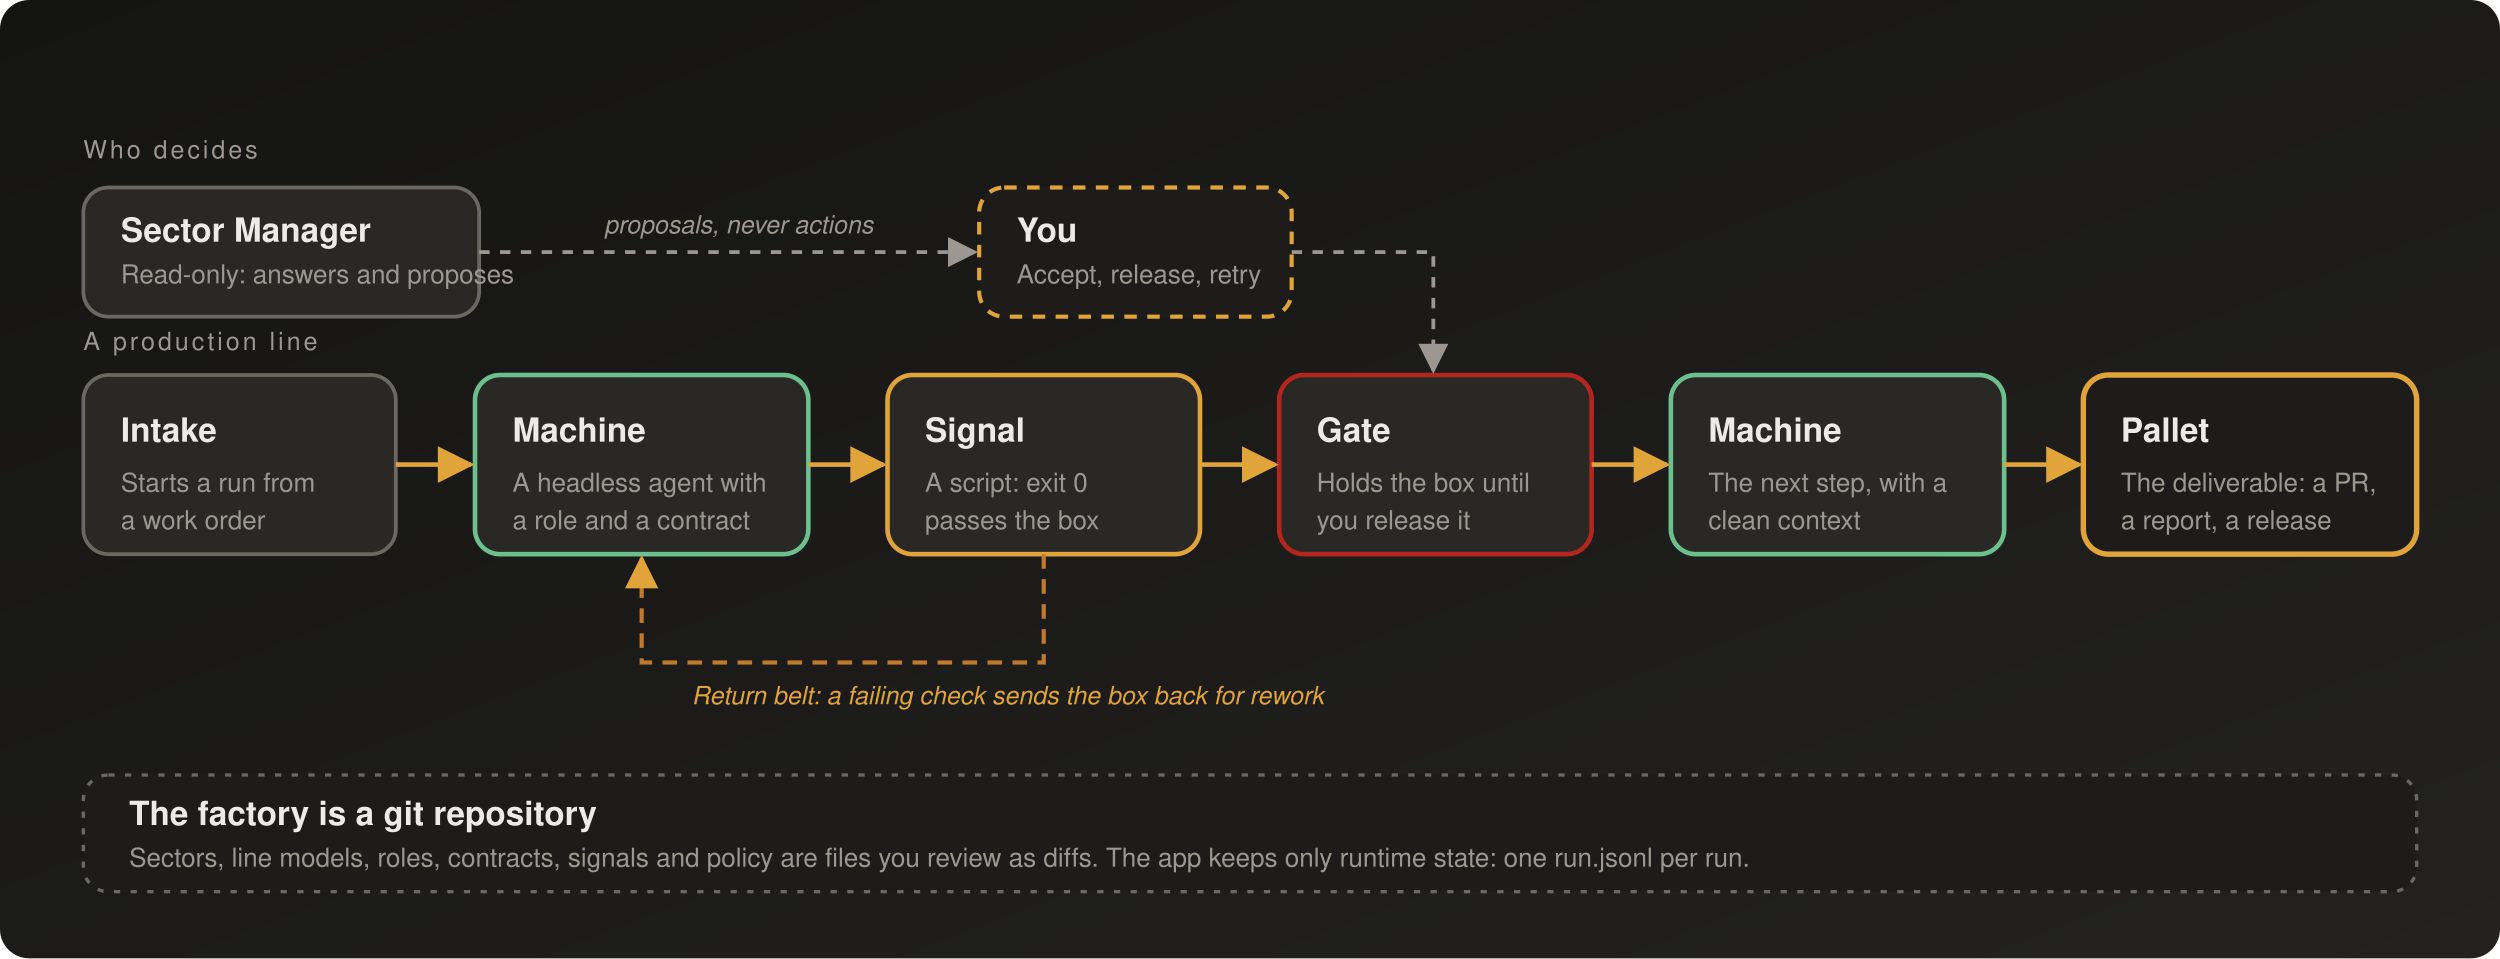
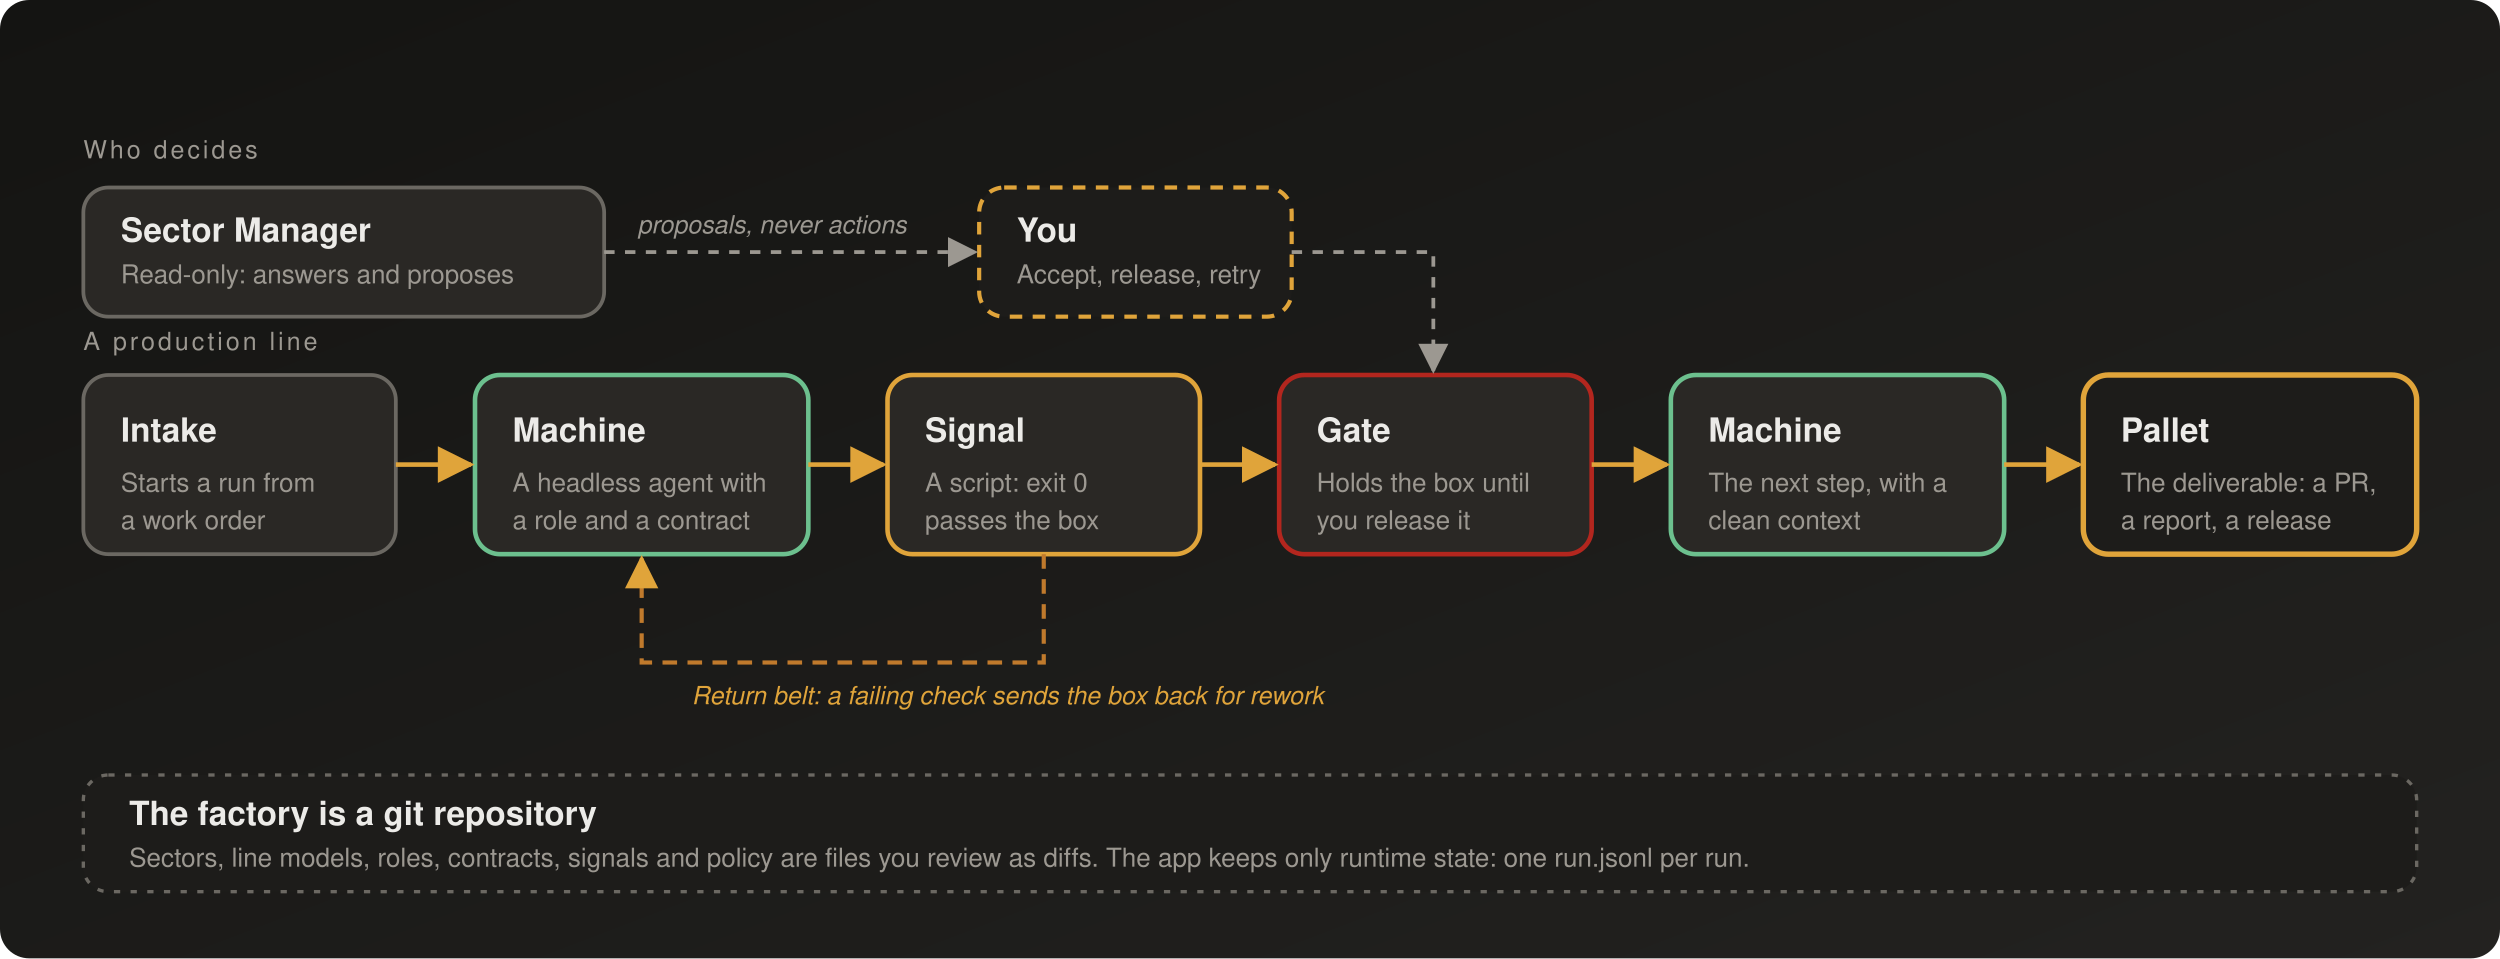
<svg xmlns="http://www.w3.org/2000/svg" viewBox="0 0 1200 460" width="1200" height="460" role="img" aria-label="How Roboratory works: an intake starts a run; machines, signals and gates carry validated boxes to a pallet; return belts send work back; managers propose and you decide; everything is files in a git repository">
  <defs>
    <marker id="arrow" viewBox="0 0 10 10" refX="9" refY="5" markerWidth="8" markerHeight="8" orient="auto">
      <path d="M0 0 L10 5 L0 10 z" fill="#e0a43a" />
    </marker>
    <marker id="arrow-dim" viewBox="0 0 10 10" refX="9" refY="5" markerWidth="8" markerHeight="8" orient="auto">
      <path d="M0 0 L10 5 L0 10 z" fill="#9c9891" />
    </marker>
    <linearGradient id="bg" x1="0" y1="0" x2="1" y2="1">
      <stop offset="0" stop-color="#141412" />
      <stop offset="1" stop-color="#232220" />
    </linearGradient>
  </defs>
  <style>
    text { font-family: 'Segoe UI', -apple-system, Helvetica, Arial, sans-serif; }
    .title { font-size: 16px; font-weight: 650; fill: #ecebe8; }
    .sub { font-size: 12.5px; fill: #9c9891; }
    .lane { font-size: 12px; letter-spacing: .12em; text-transform: uppercase; fill: #9c9891; }
    .intake { fill: #2a2825; stroke: #6b6862; stroke-width: 1.8; }
    .machine { fill: #2a2825; stroke: #6cc08e; stroke-width: 2.2; }
    .signal { fill: #2a2825; stroke: #e0a43a; stroke-width: 2.2; }
    .gate { fill: #2a2825; stroke: #b3261e; stroke-width: 2.2; }
    .pallet { fill: #1d1c1a; stroke: #e0a43a; stroke-width: 2.6; }
    .human { fill: #1d1c1a; stroke: #e0a43a; stroke-width: 2; stroke-dasharray: 6 5; }
    .flow { stroke: #e0a43a; stroke-width: 2.2; fill: none; marker-end: url(#arrow); }
    .back { stroke: #c07a2c; stroke-width: 2; fill: none; stroke-dasharray: 7 5; marker-end: url(#arrow); }
    .propose { stroke: #9c9891; stroke-width: 1.8; fill: none; stroke-dasharray: 5 5; marker-end: url(#arrow-dim); }
    .note { font-size: 12px; fill: #e0a43a; font-style: italic; }
  </style>
  <rect width="1200" height="460" rx="14" fill="url(#bg)" />
  <text x="40" y="168" class="lane">A production line</text>
  <rect x="40" y="180" width="150" height="86" rx="12" class="intake" />
  <text x="58" y="212" class="title">Intake</text>
  <text x="58" y="236" class="sub">Starts a run from</text>
  <text x="58" y="254" class="sub">a work order</text>
  <rect x="228" y="180" width="160" height="86" rx="12" class="machine" />
  <text x="246" y="212" class="title">Machine</text>
  <text x="246" y="236" class="sub">A headless agent with</text>
  <text x="246" y="254" class="sub">a role and a contract</text>
  <rect x="426" y="180" width="150" height="86" rx="12" class="signal" />
  <text x="444" y="212" class="title">Signal</text>
  <text x="444" y="236" class="sub">A script: exit 0</text>
  <text x="444" y="254" class="sub">passes the box</text>
  <rect x="614" y="180" width="150" height="86" rx="12" class="gate" />
  <text x="632" y="212" class="title">Gate</text>
  <text x="632" y="236" class="sub">Holds the box until</text>
  <text x="632" y="254" class="sub">you release it</text>
  <rect x="802" y="180" width="160" height="86" rx="12" class="machine" />
  <text x="820" y="212" class="title">Machine</text>
  <text x="820" y="236" class="sub">The next step, with a</text>
  <text x="820" y="254" class="sub">clean context</text>
  <rect x="1000" y="180" width="160" height="86" rx="12" class="pallet" />
  <text x="1018" y="212" class="title">Pallet</text>
  <text x="1018" y="236" class="sub">The deliverable: a PR,</text>
  <text x="1018" y="254" class="sub">a report, a release</text>
  <path class="flow" d="M190 223 H226" />
  <path class="flow" d="M388 223 H424" />
  <path class="flow" d="M576 223 H612" />
  <path class="flow" d="M764 223 H800" />
  <path class="flow" d="M962 223 H998" />
  <path class="back" d="M501 266 V318 H308 V268" />
  <text x="332" y="338" class="note">Return belt: a failing check sends the box back for rework</text>
  <text x="40" y="76" class="lane">Who decides</text>
-   <rect x="40" y="90" width="190" height="62" rx="12" class="intake" />
+   <rect x="40" y="90" width="250" height="62" rx="12" class="intake" />
  <text x="58" y="116" class="title">Sector Manager</text>
  <text x="58" y="136" class="sub">Read-only: answers and proposes</text>
  <rect x="470" y="90" width="150" height="62" rx="12" class="human" />
  <text x="488" y="116" class="title">You</text>
  <text x="488" y="136" class="sub">Accept, release, retry</text>
-   <path class="propose" d="M230 121 H468" />
-   <text x="290" y="112" class="note" style="fill:#9c9891">proposals, never actions</text>
+   <path class="propose" d="M290 121 H468" />
+   <text x="306" y="112" class="note" style="fill:#9c9891">proposals, never actions</text>
  <path class="propose" d="M620 121 H688 V178" />
  <rect x="40" y="372" width="1120" height="56" rx="12" fill="#1d1c1a" stroke="#6b6862" stroke-width="1.6" stroke-dasharray="3 5" />
  <text x="62" y="396" class="title">The factory is a git repository</text>
  <text x="62" y="416" class="sub">Sectors, line models, roles, contracts, signals and policy are files you review as diffs. The app keeps only runtime state: one run.jsonl per run.</text>
</svg>
